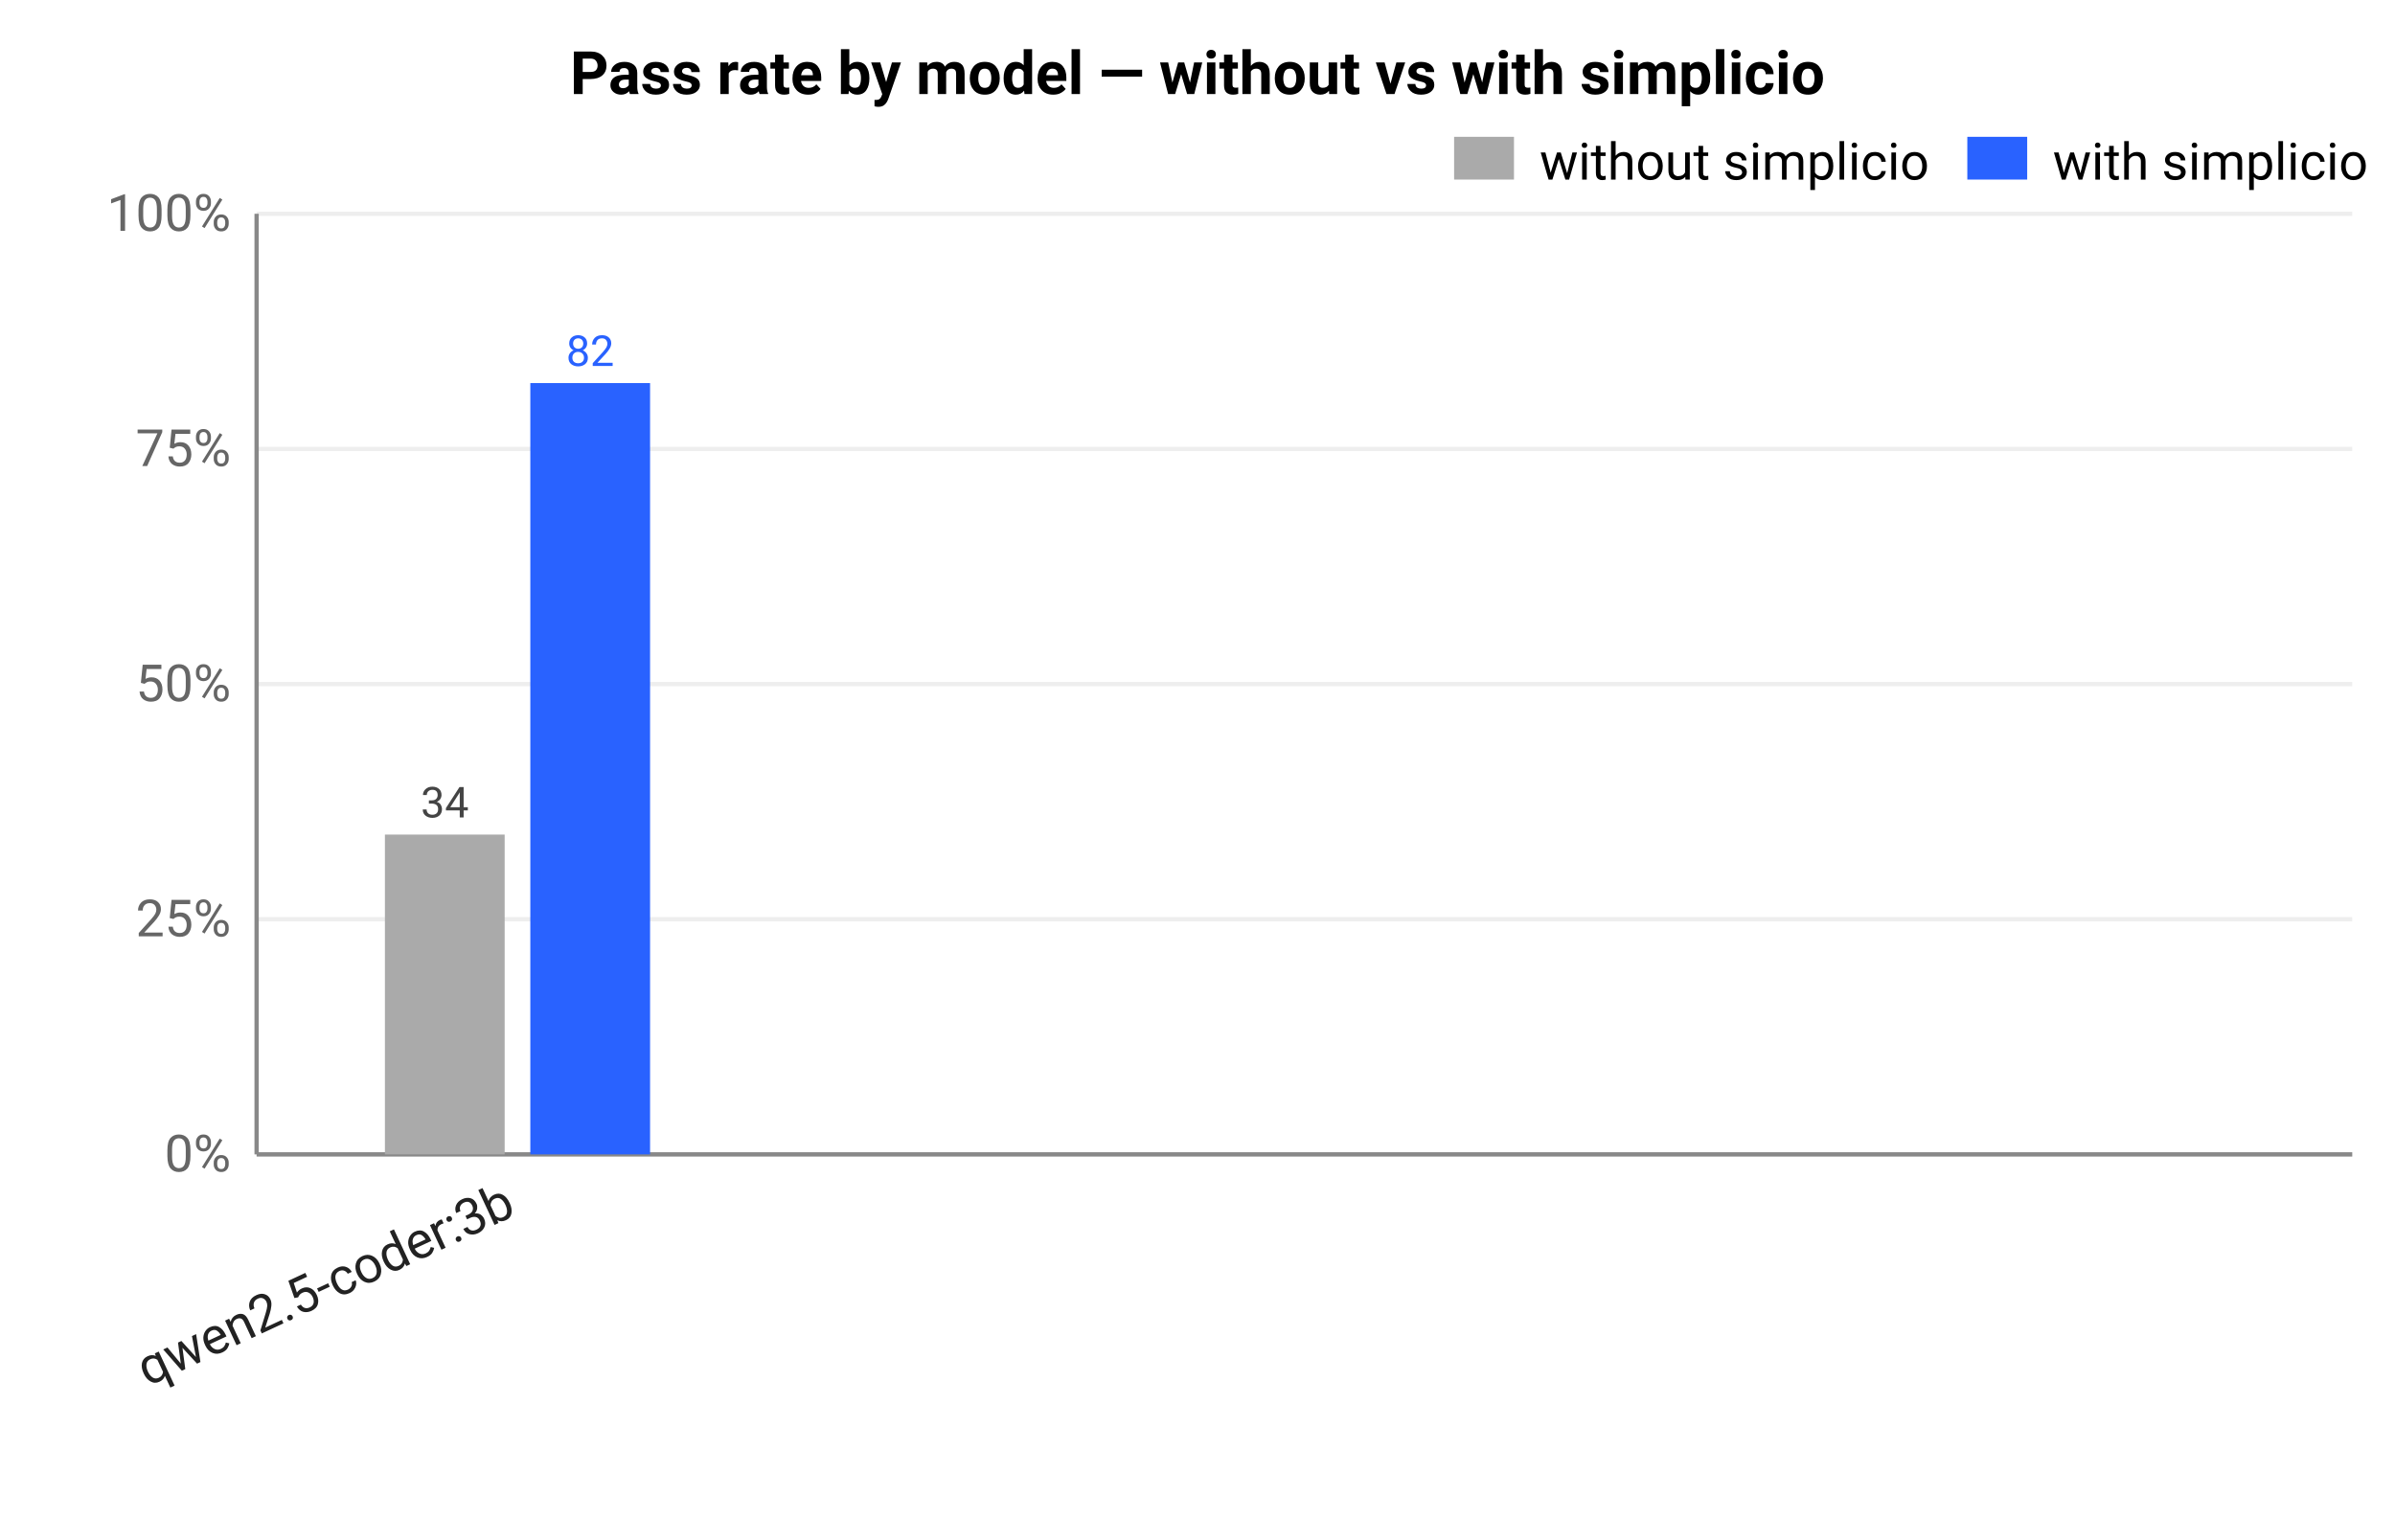
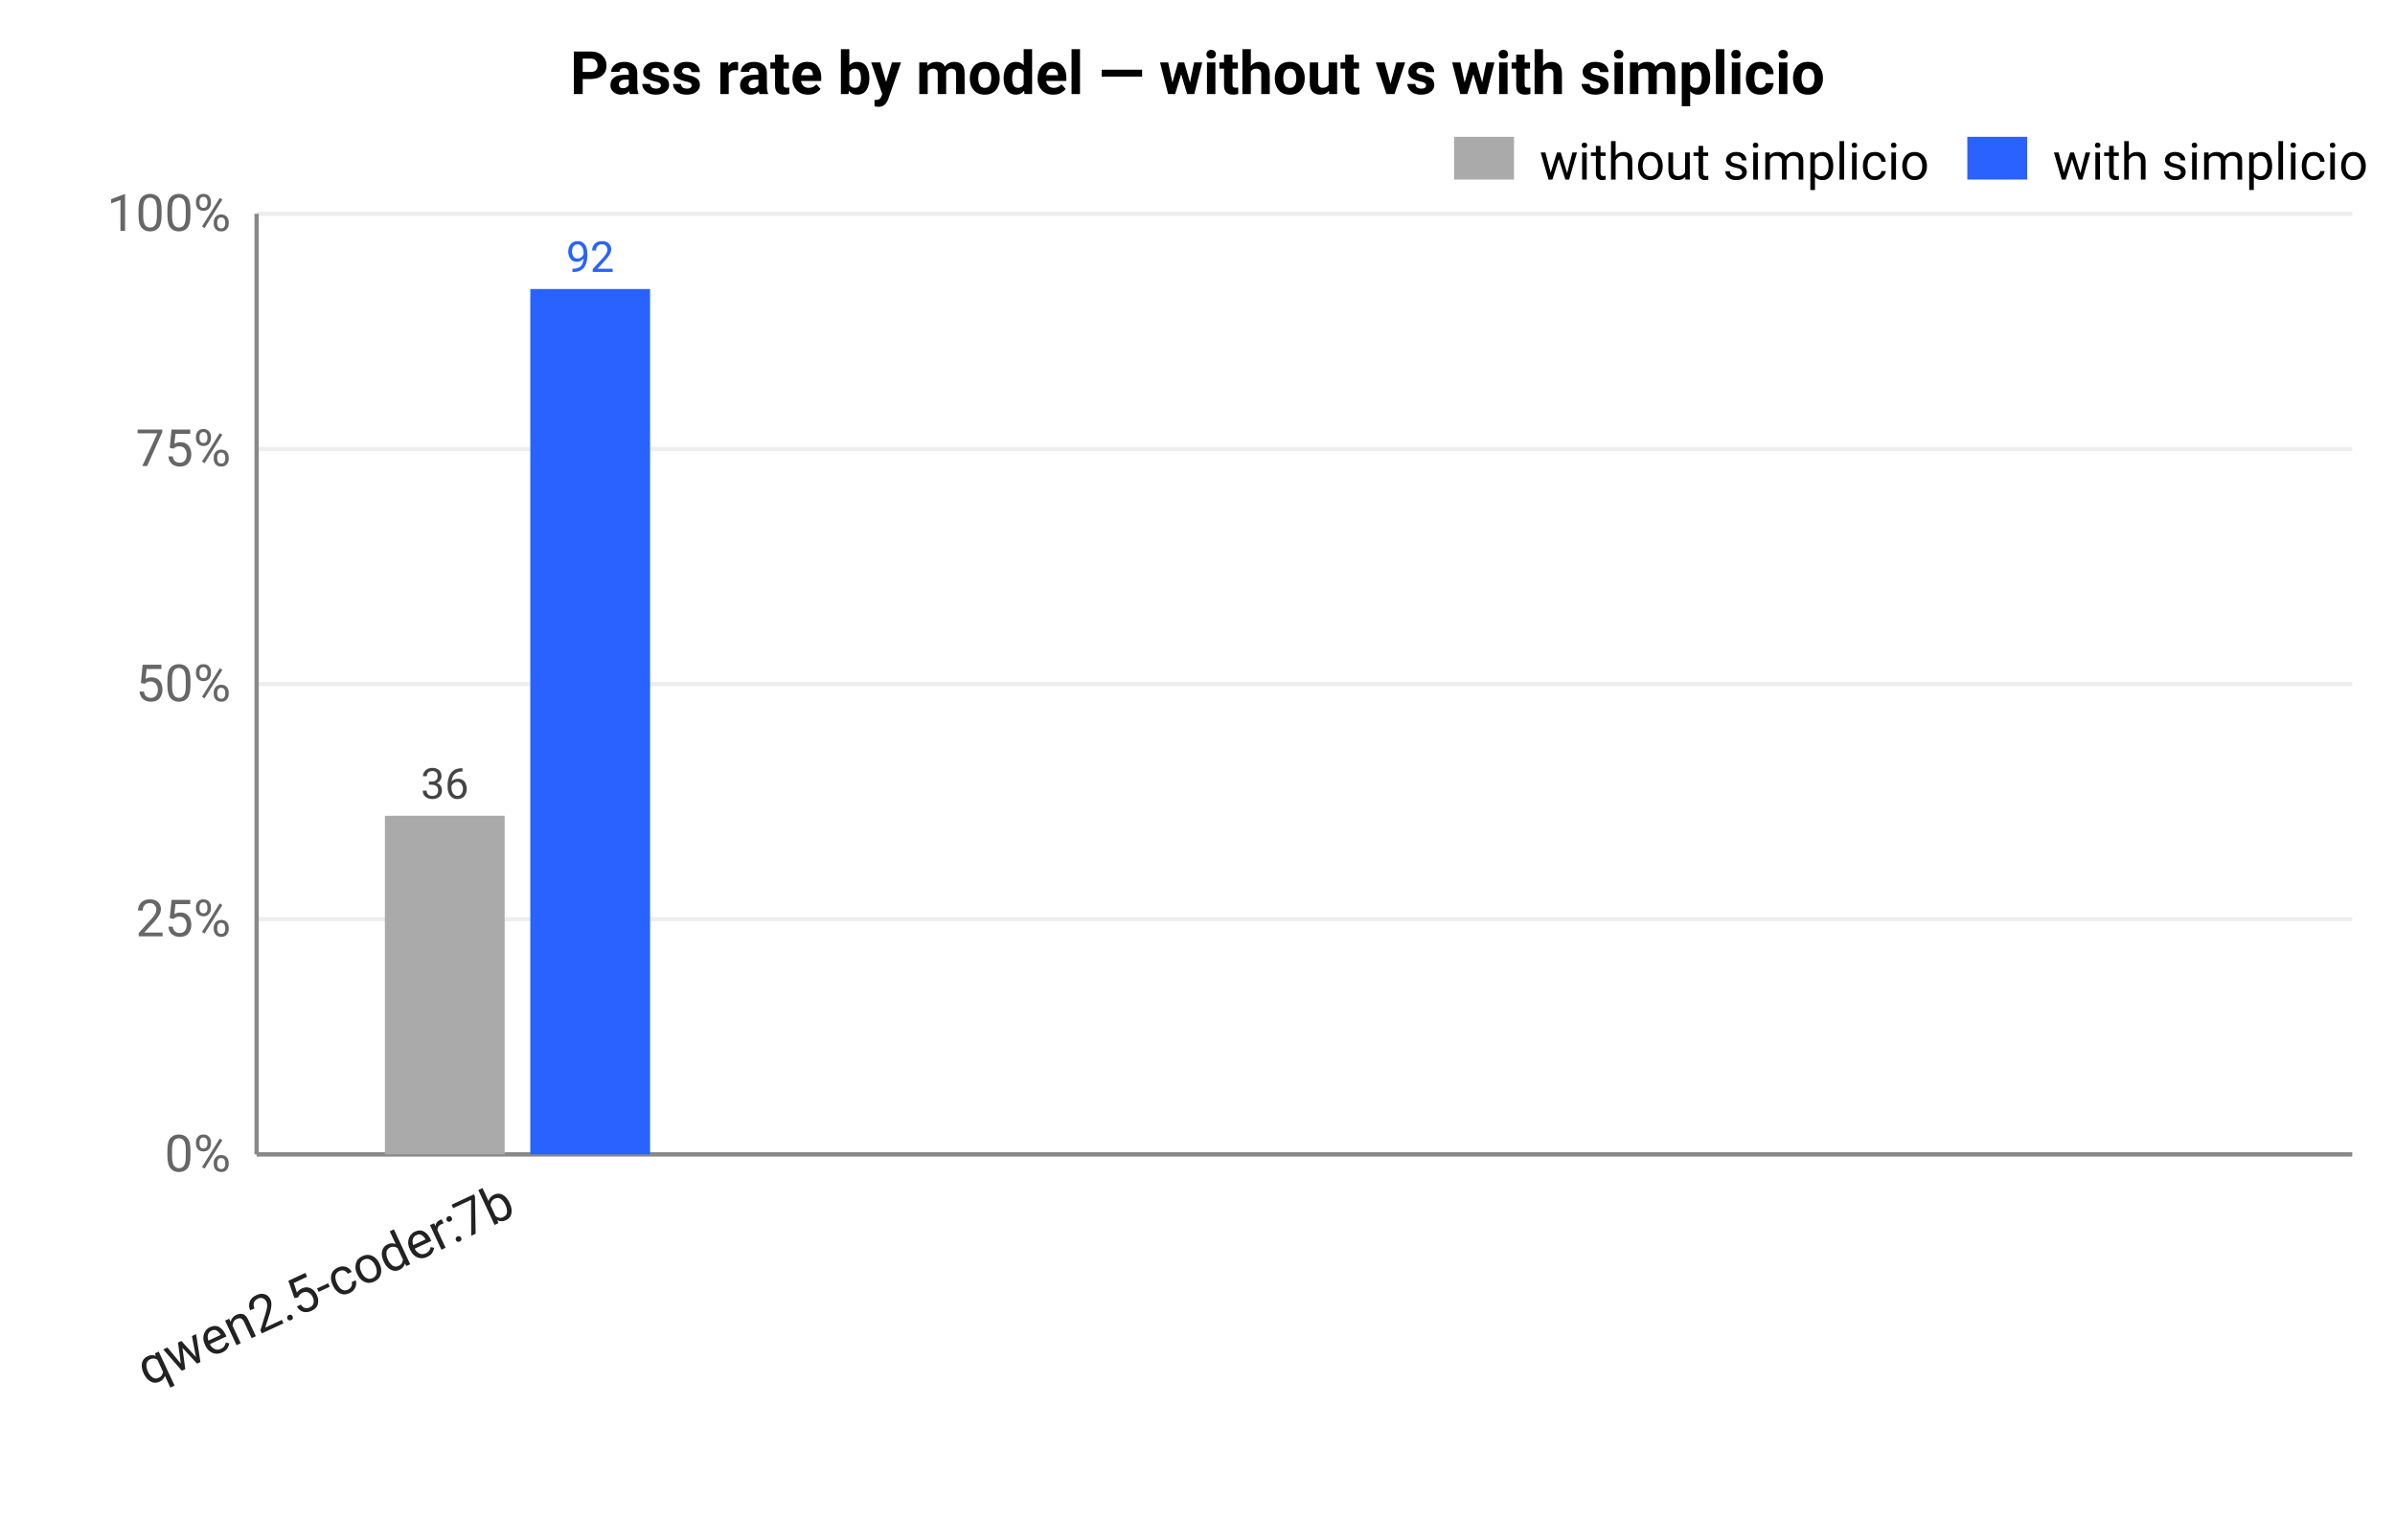
<svg xmlns="http://www.w3.org/2000/svg" viewBox="0 0 560 360" font-family="-apple-system,Segoe UI,Roboto,sans-serif" font-size="12">
  <style>.bar-sem{fill:#aaa}.bar-com{fill:#2962ff}.lbl{fill:#222}.ax{stroke:#888;stroke-width:1}.grid{stroke:#eee;stroke-width:1}</style>
  <text x="280.0" y="22" text-anchor="middle" font-weight="600" font-size="14">Pass rate by model — without vs with simplicio</text>
  <line x1="60" y1="50.0" x2="550" y2="50.0" class="grid" />
  <text x="54" y="54.0" text-anchor="end" fill="#666">100%</text>
  <line x1="60" y1="105.0" x2="550" y2="105.0" class="grid" />
  <text x="54" y="109.0" text-anchor="end" fill="#666">75%</text>
  <line x1="60" y1="160.0" x2="550" y2="160.0" class="grid" />
  <text x="54" y="164.0" text-anchor="end" fill="#666">50%</text>
  <line x1="60" y1="215.0" x2="550" y2="215.0" class="grid" />
  <text x="54" y="219.0" text-anchor="end" fill="#666">25%</text>
  <line x1="60" y1="270.0" x2="550" y2="270.0" class="grid" />
  <text x="54" y="274.0" text-anchor="end" fill="#666">0%</text>
  <line x1="60" y1="270" x2="550" y2="270" class="ax" />
  <line x1="60" y1="50" x2="60" y2="270" class="ax" />
-   <rect x="90" y="195.2" width="28" height="74.8" class="bar-sem" />
-   <rect x="124" y="89.6" width="28" height="180.4" class="bar-com" />
-   <text x="104.0" y="191.2" text-anchor="middle" fill="#444" font-size="10">34</text>
-   <text x="138.0" y="85.6" text-anchor="middle" fill="#2962ff" font-size="10">82</text>
-   <text x="121" y="284" transform="rotate(-25 121 284)" text-anchor="end" class="lbl">qwen2.5-coder:3b</text>
+   <rect x="90" y="190.8" width="28" height="79.2" class="bar-sem" />
+   <rect x="124" y="67.6" width="28" height="202.4" class="bar-com" />
+   <text x="104.0" y="186.8" text-anchor="middle" fill="#444" font-size="10">36</text>
+   <text x="138.0" y="63.6" text-anchor="middle" fill="#2962ff" font-size="10">92</text>
+   <text x="121" y="284" transform="rotate(-25 121 284)" text-anchor="end" class="lbl">qwen2.5-coder:7b</text>
  <rect x="340" y="32" width="14" height="10" class="bar-sem" />
  <text x="360" y="42">without simplicio</text>
  <rect x="460" y="32" width="14" height="10" class="bar-com" />
  <text x="480" y="42">with simplicio</text>
</svg>
